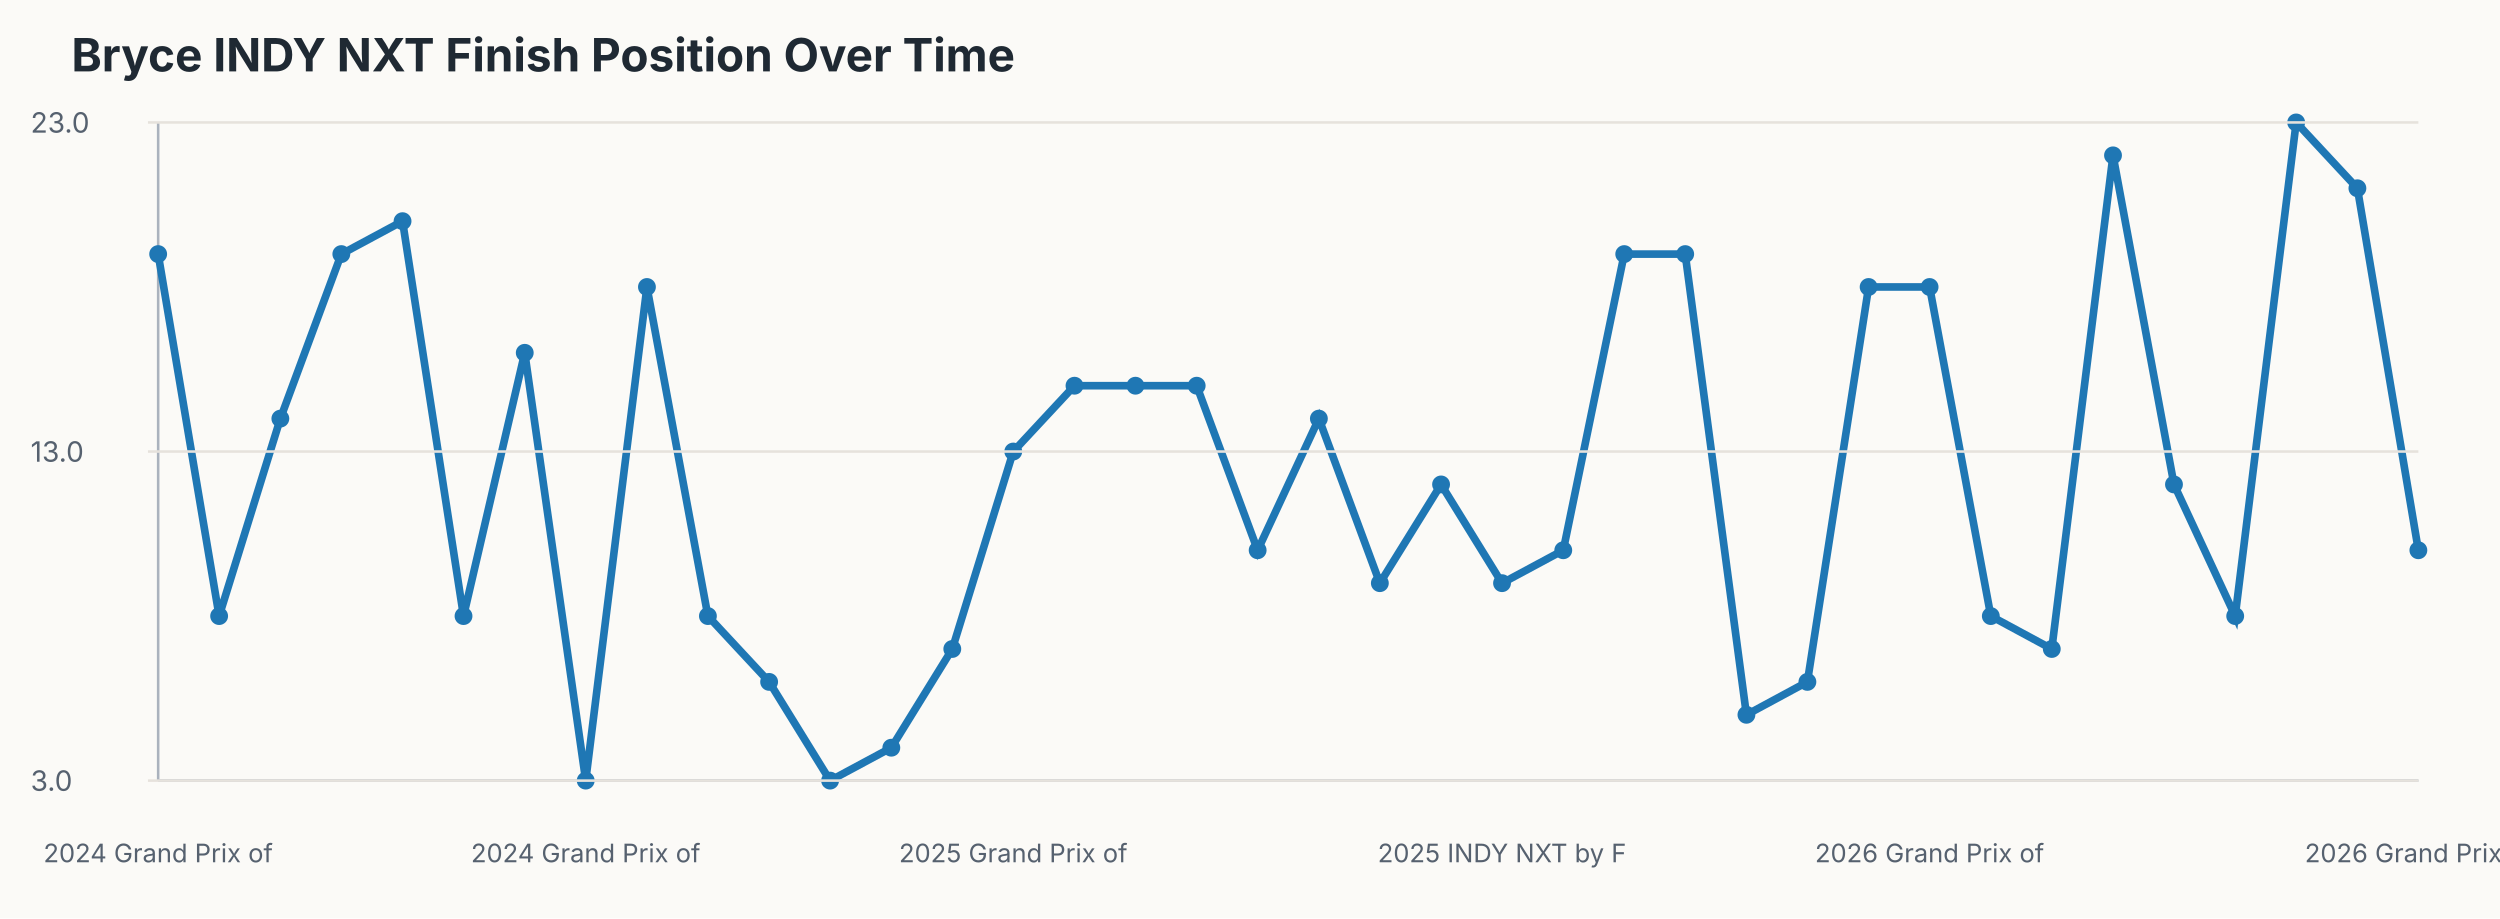
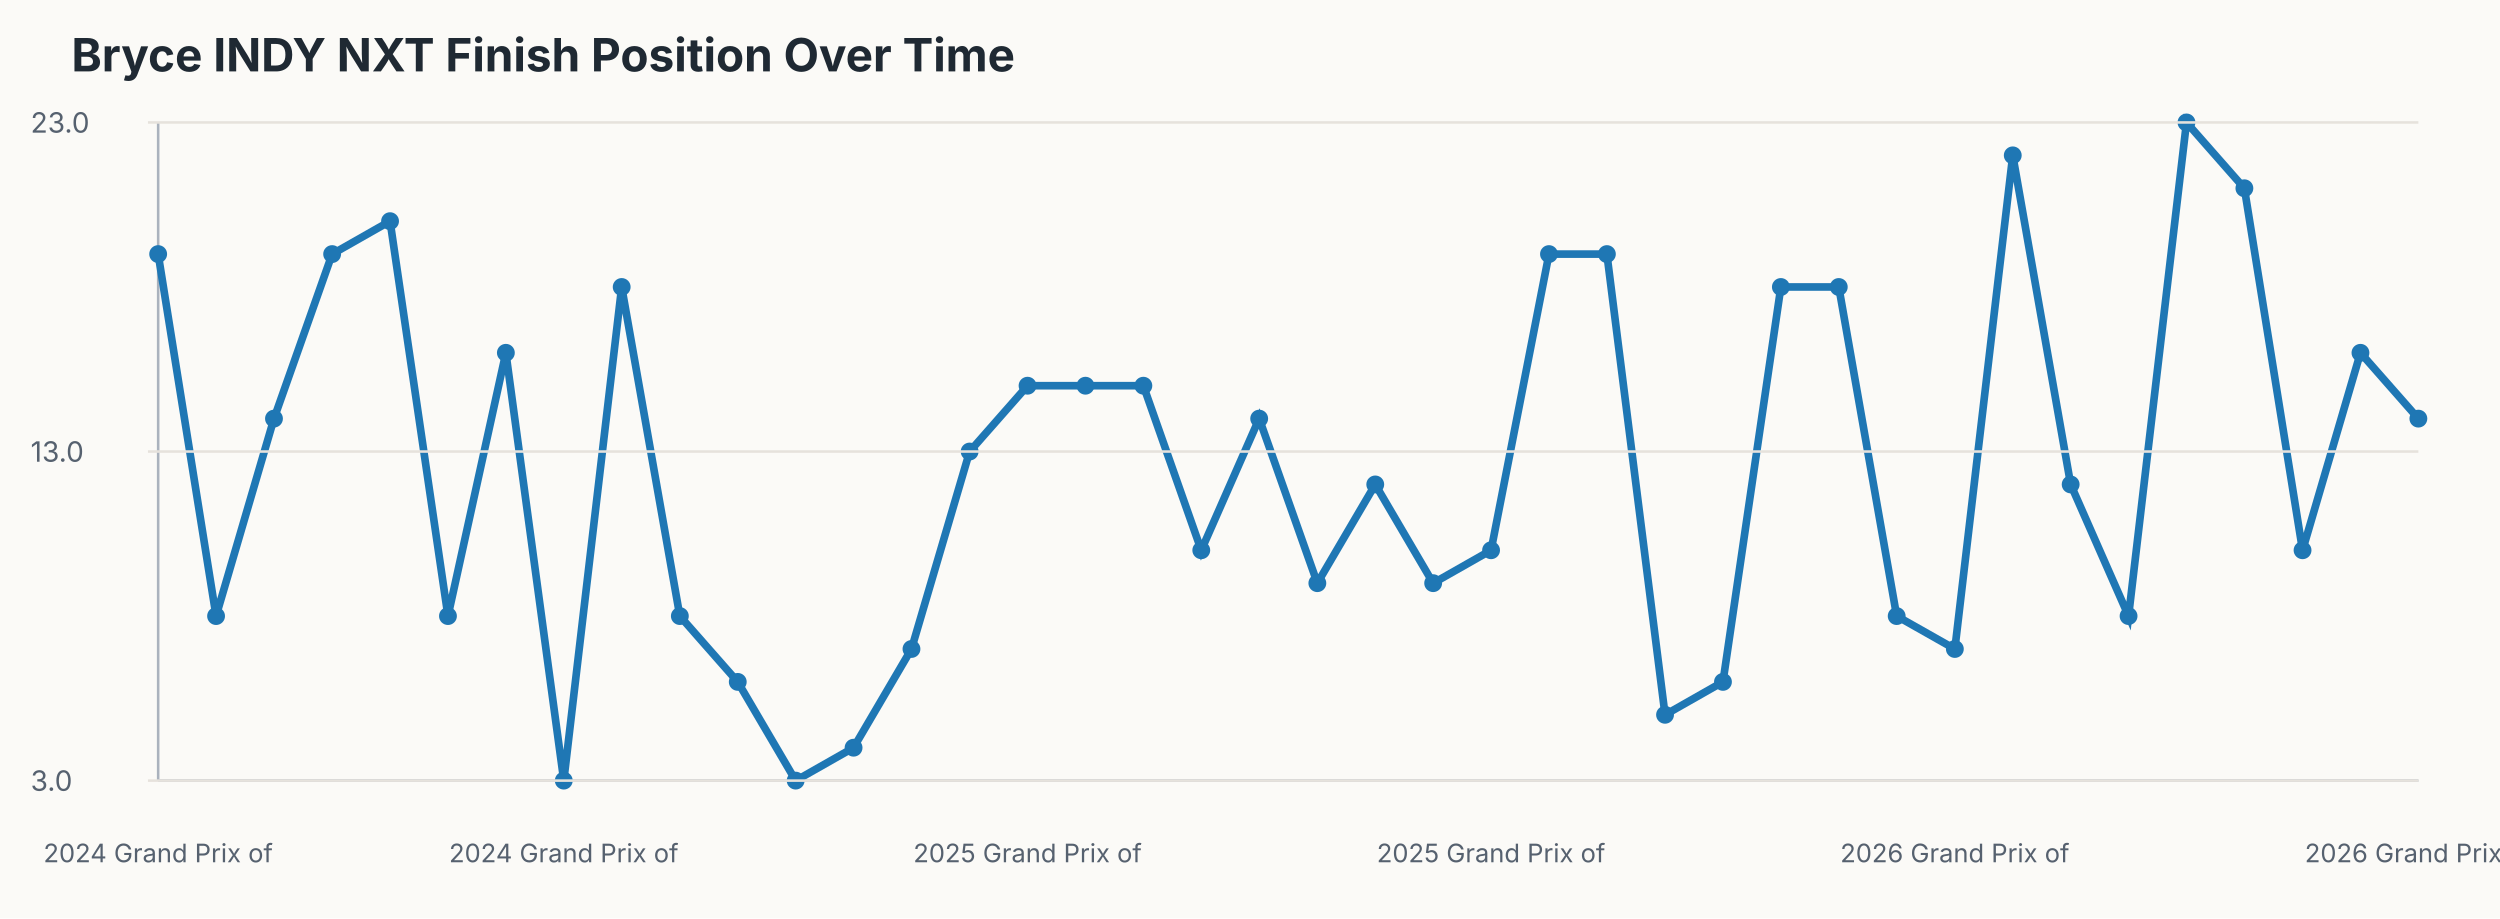
<svg xmlns="http://www.w3.org/2000/svg" width="980" height="360" viewBox="0 0 980 360">
  <rect width="100%" height="100%" fill="#fbfaf7" />
  <text x="28" y="28" font-family="Inter, Arial" font-size="18" font-weight="700" fill="#1f2933">Bryce INDY NXT Finish Position Over Time</text>
  <line x1="62" y1="48" x2="62" y2="306" stroke="#aab2bd" />
  <line x1="62" y1="306" x2="948" y2="306" stroke="#aab2bd" />
-   <polyline fill="none" stroke="#1f77b4" stroke-width="3" points="62.0,99.6 85.9,241.5 109.9,164.1 133.8,99.6 157.8,86.7 181.7,241.5 205.7,138.3 229.6,306.0 253.6,112.5 277.5,241.5 301.5,267.3 325.4,306.0 349.4,293.1 373.3,254.4 397.2,177.0 421.2,151.2 445.1,151.2 469.1,151.2 493.0,215.7 517.0,164.1 540.9,228.6 564.9,189.9 588.8,228.6 612.8,215.7 636.7,99.6 660.6,99.6 684.6,280.2 708.5,267.3 732.5,112.5 756.4,112.5 780.4,241.5 804.3,254.4 828.3,60.9 852.2,189.9 876.2,241.5 900.1,48.0 924.1,73.8 948.0,215.7" />
+   <polyline fill="none" stroke="#1f77b4" stroke-width="3" points="62.0,99.6 84.7,241.5 107.4,164.1 130.2,99.6 152.9,86.7 175.6,241.5 198.3,138.3 221.0,306.0 243.7,112.5 266.5,241.5 289.2,267.3 311.9,306.0 334.6,293.1 357.3,254.4 380.1,177.0 402.8,151.2 425.5,151.2 448.2,151.2 470.9,215.7 493.6,164.1 516.4,228.6 539.1,189.9 561.8,228.6 584.5,215.7 607.2,99.6 629.9,99.6 652.7,280.2 675.4,267.3 698.1,112.5 720.8,112.5 743.5,241.5 766.3,254.4 789.0,60.9 811.7,189.9 834.4,241.5 857.1,48.0 879.8,73.8 902.6,215.7 925.3,138.3 948.0,164.1" />
  <circle cx="62.0" cy="99.6" r="3.5" fill="#1f77b4" />
-   <circle cx="85.9" cy="241.5" r="3.5" fill="#1f77b4" />
-   <circle cx="109.9" cy="164.1" r="3.5" fill="#1f77b4" />
-   <circle cx="133.8" cy="99.6" r="3.5" fill="#1f77b4" />
-   <circle cx="157.8" cy="86.7" r="3.5" fill="#1f77b4" />
-   <circle cx="181.7" cy="241.5" r="3.5" fill="#1f77b4" />
-   <circle cx="205.7" cy="138.3" r="3.5" fill="#1f77b4" />
-   <circle cx="229.6" cy="306.0" r="3.5" fill="#1f77b4" />
-   <circle cx="253.6" cy="112.5" r="3.5" fill="#1f77b4" />
-   <circle cx="277.5" cy="241.5" r="3.5" fill="#1f77b4" />
-   <circle cx="301.5" cy="267.3" r="3.5" fill="#1f77b4" />
-   <circle cx="325.4" cy="306.0" r="3.5" fill="#1f77b4" />
-   <circle cx="349.4" cy="293.1" r="3.5" fill="#1f77b4" />
-   <circle cx="373.3" cy="254.4" r="3.5" fill="#1f77b4" />
-   <circle cx="397.2" cy="177.0" r="3.5" fill="#1f77b4" />
-   <circle cx="421.2" cy="151.2" r="3.5" fill="#1f77b4" />
-   <circle cx="445.1" cy="151.2" r="3.5" fill="#1f77b4" />
-   <circle cx="469.1" cy="151.2" r="3.5" fill="#1f77b4" />
-   <circle cx="493.0" cy="215.7" r="3.5" fill="#1f77b4" />
-   <circle cx="517.0" cy="164.1" r="3.5" fill="#1f77b4" />
-   <circle cx="540.9" cy="228.6" r="3.5" fill="#1f77b4" />
-   <circle cx="564.9" cy="189.9" r="3.5" fill="#1f77b4" />
-   <circle cx="588.8" cy="228.6" r="3.5" fill="#1f77b4" />
-   <circle cx="612.8" cy="215.7" r="3.5" fill="#1f77b4" />
-   <circle cx="636.7" cy="99.6" r="3.5" fill="#1f77b4" />
-   <circle cx="660.6" cy="99.6" r="3.5" fill="#1f77b4" />
-   <circle cx="684.6" cy="280.2" r="3.5" fill="#1f77b4" />
-   <circle cx="708.5" cy="267.3" r="3.5" fill="#1f77b4" />
-   <circle cx="732.5" cy="112.5" r="3.5" fill="#1f77b4" />
-   <circle cx="756.4" cy="112.5" r="3.5" fill="#1f77b4" />
-   <circle cx="780.4" cy="241.5" r="3.5" fill="#1f77b4" />
-   <circle cx="804.3" cy="254.4" r="3.5" fill="#1f77b4" />
-   <circle cx="828.3" cy="60.9" r="3.5" fill="#1f77b4" />
-   <circle cx="852.2" cy="189.9" r="3.5" fill="#1f77b4" />
-   <circle cx="876.2" cy="241.5" r="3.5" fill="#1f77b4" />
-   <circle cx="900.1" cy="48.0" r="3.5" fill="#1f77b4" />
-   <circle cx="924.1" cy="73.8" r="3.5" fill="#1f77b4" />
-   <circle cx="948.0" cy="215.7" r="3.5" fill="#1f77b4" />
+   <circle cx="84.7" cy="241.5" r="3.5" fill="#1f77b4" />
+   <circle cx="107.4" cy="164.1" r="3.5" fill="#1f77b4" />
+   <circle cx="130.2" cy="99.6" r="3.5" fill="#1f77b4" />
+   <circle cx="152.9" cy="86.7" r="3.5" fill="#1f77b4" />
+   <circle cx="175.6" cy="241.5" r="3.5" fill="#1f77b4" />
+   <circle cx="198.3" cy="138.3" r="3.5" fill="#1f77b4" />
+   <circle cx="221.0" cy="306.0" r="3.5" fill="#1f77b4" />
+   <circle cx="243.7" cy="112.5" r="3.5" fill="#1f77b4" />
+   <circle cx="266.5" cy="241.5" r="3.5" fill="#1f77b4" />
+   <circle cx="289.2" cy="267.3" r="3.5" fill="#1f77b4" />
+   <circle cx="311.9" cy="306.0" r="3.5" fill="#1f77b4" />
+   <circle cx="334.6" cy="293.1" r="3.5" fill="#1f77b4" />
+   <circle cx="357.3" cy="254.4" r="3.5" fill="#1f77b4" />
+   <circle cx="380.1" cy="177.0" r="3.5" fill="#1f77b4" />
+   <circle cx="402.8" cy="151.2" r="3.5" fill="#1f77b4" />
+   <circle cx="425.5" cy="151.2" r="3.5" fill="#1f77b4" />
+   <circle cx="448.2" cy="151.2" r="3.5" fill="#1f77b4" />
+   <circle cx="470.9" cy="215.7" r="3.5" fill="#1f77b4" />
+   <circle cx="493.6" cy="164.1" r="3.5" fill="#1f77b4" />
+   <circle cx="516.4" cy="228.6" r="3.5" fill="#1f77b4" />
+   <circle cx="539.1" cy="189.9" r="3.5" fill="#1f77b4" />
+   <circle cx="561.8" cy="228.6" r="3.5" fill="#1f77b4" />
+   <circle cx="584.5" cy="215.7" r="3.5" fill="#1f77b4" />
+   <circle cx="607.2" cy="99.6" r="3.5" fill="#1f77b4" />
+   <circle cx="629.9" cy="99.6" r="3.5" fill="#1f77b4" />
+   <circle cx="652.7" cy="280.2" r="3.5" fill="#1f77b4" />
+   <circle cx="675.4" cy="267.3" r="3.5" fill="#1f77b4" />
+   <circle cx="698.1" cy="112.5" r="3.5" fill="#1f77b4" />
+   <circle cx="720.8" cy="112.5" r="3.5" fill="#1f77b4" />
+   <circle cx="743.5" cy="241.5" r="3.5" fill="#1f77b4" />
+   <circle cx="766.3" cy="254.4" r="3.5" fill="#1f77b4" />
+   <circle cx="789.0" cy="60.9" r="3.5" fill="#1f77b4" />
+   <circle cx="811.7" cy="189.9" r="3.5" fill="#1f77b4" />
+   <circle cx="834.4" cy="241.5" r="3.5" fill="#1f77b4" />
+   <circle cx="857.1" cy="48.0" r="3.5" fill="#1f77b4" />
+   <circle cx="879.8" cy="73.8" r="3.5" fill="#1f77b4" />
+   <circle cx="902.6" cy="215.7" r="3.5" fill="#1f77b4" />
+   <circle cx="925.3" cy="138.3" r="3.5" fill="#1f77b4" />
+   <circle cx="948.0" cy="164.1" r="3.5" fill="#1f77b4" />
  <line x1="58" y1="306.0" x2="948" y2="306.0" stroke="#e6e2dc" />
  <text x="12" y="310.0" font-family="Inter, Arial" font-size="11" fill="#56616f">3.0</text>
  <line x1="58" y1="177.0" x2="948" y2="177.0" stroke="#e6e2dc" />
  <text x="12" y="181.0" font-family="Inter, Arial" font-size="11" fill="#56616f">13.0</text>
  <line x1="58" y1="48.0" x2="948" y2="48.0" stroke="#e6e2dc" />
  <text x="12" y="52.0" font-family="Inter, Arial" font-size="11" fill="#56616f">23.0</text>
  <text x="62.0" y="338" text-anchor="middle" font-family="Inter, Arial" font-size="10" fill="#56616f">2024 Grand Prix of</text>
-   <text x="229.6" y="338" text-anchor="middle" font-family="Inter, Arial" font-size="10" fill="#56616f">2024 Grand Prix of</text>
-   <text x="397.2" y="338" text-anchor="middle" font-family="Inter, Arial" font-size="10" fill="#56616f">2025 Grand Prix of</text>
-   <text x="588.8" y="338" text-anchor="middle" font-family="Inter, Arial" font-size="10" fill="#56616f">2025 INDY NXT by F</text>
-   <text x="756.4" y="338" text-anchor="middle" font-family="Inter, Arial" font-size="10" fill="#56616f">2026 Grand Prix of</text>
+   <text x="221.0" y="338" text-anchor="middle" font-family="Inter, Arial" font-size="10" fill="#56616f">2024 Grand Prix of</text>
+   <text x="402.8" y="338" text-anchor="middle" font-family="Inter, Arial" font-size="10" fill="#56616f">2025 Grand Prix of</text>
+   <text x="584.5" y="338" text-anchor="middle" font-family="Inter, Arial" font-size="10" fill="#56616f">2025 Grand Prix of</text>
+   <text x="766.3" y="338" text-anchor="middle" font-family="Inter, Arial" font-size="10" fill="#56616f">2026 Grand Prix of</text>
  <text x="948.0" y="338" text-anchor="middle" font-family="Inter, Arial" font-size="10" fill="#56616f">2026 Grand Prix at</text>
</svg>
